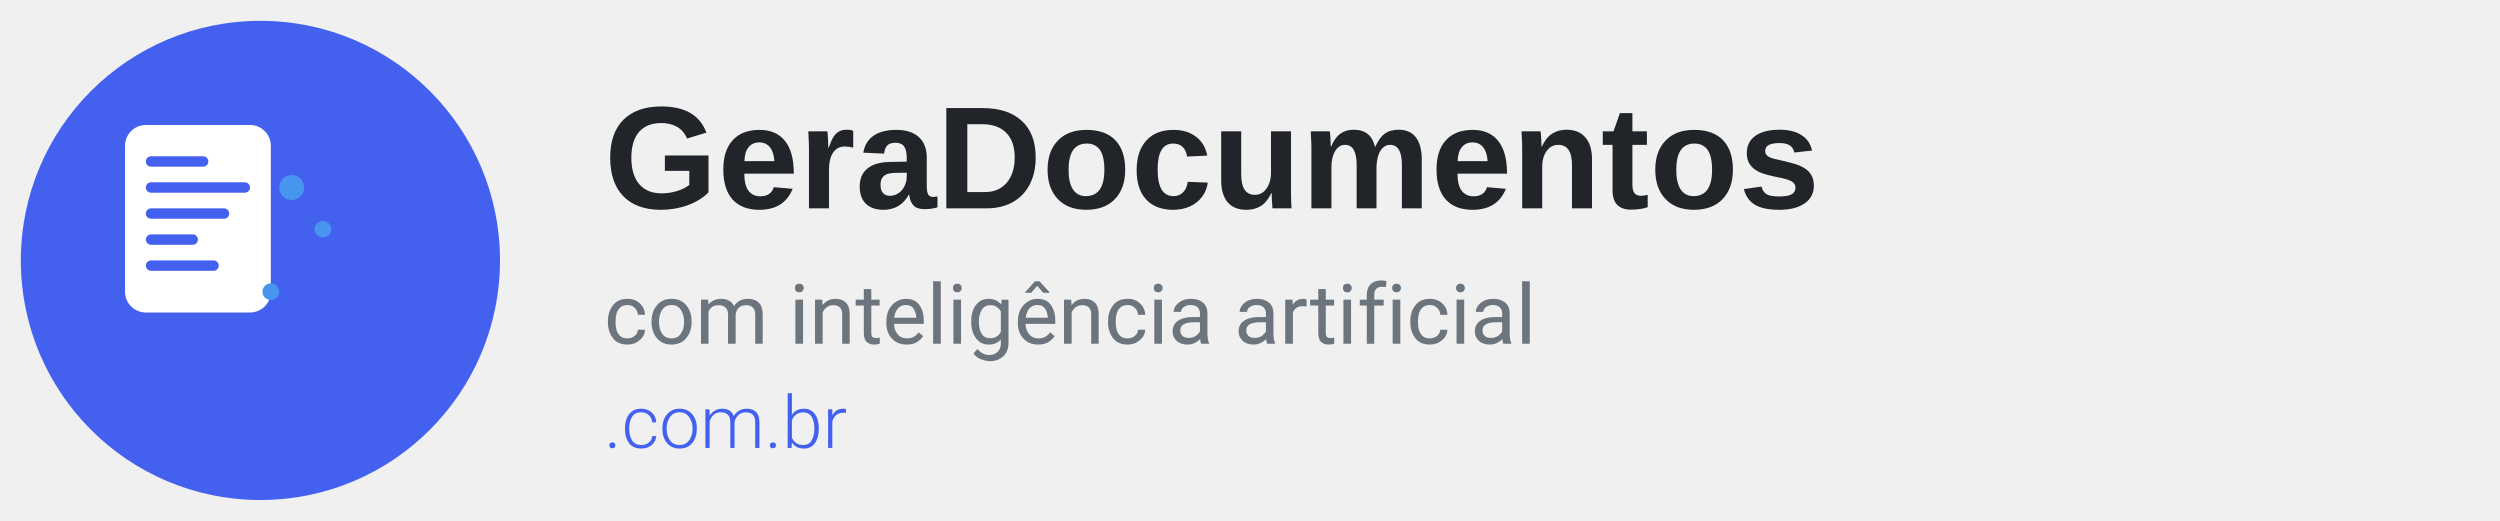
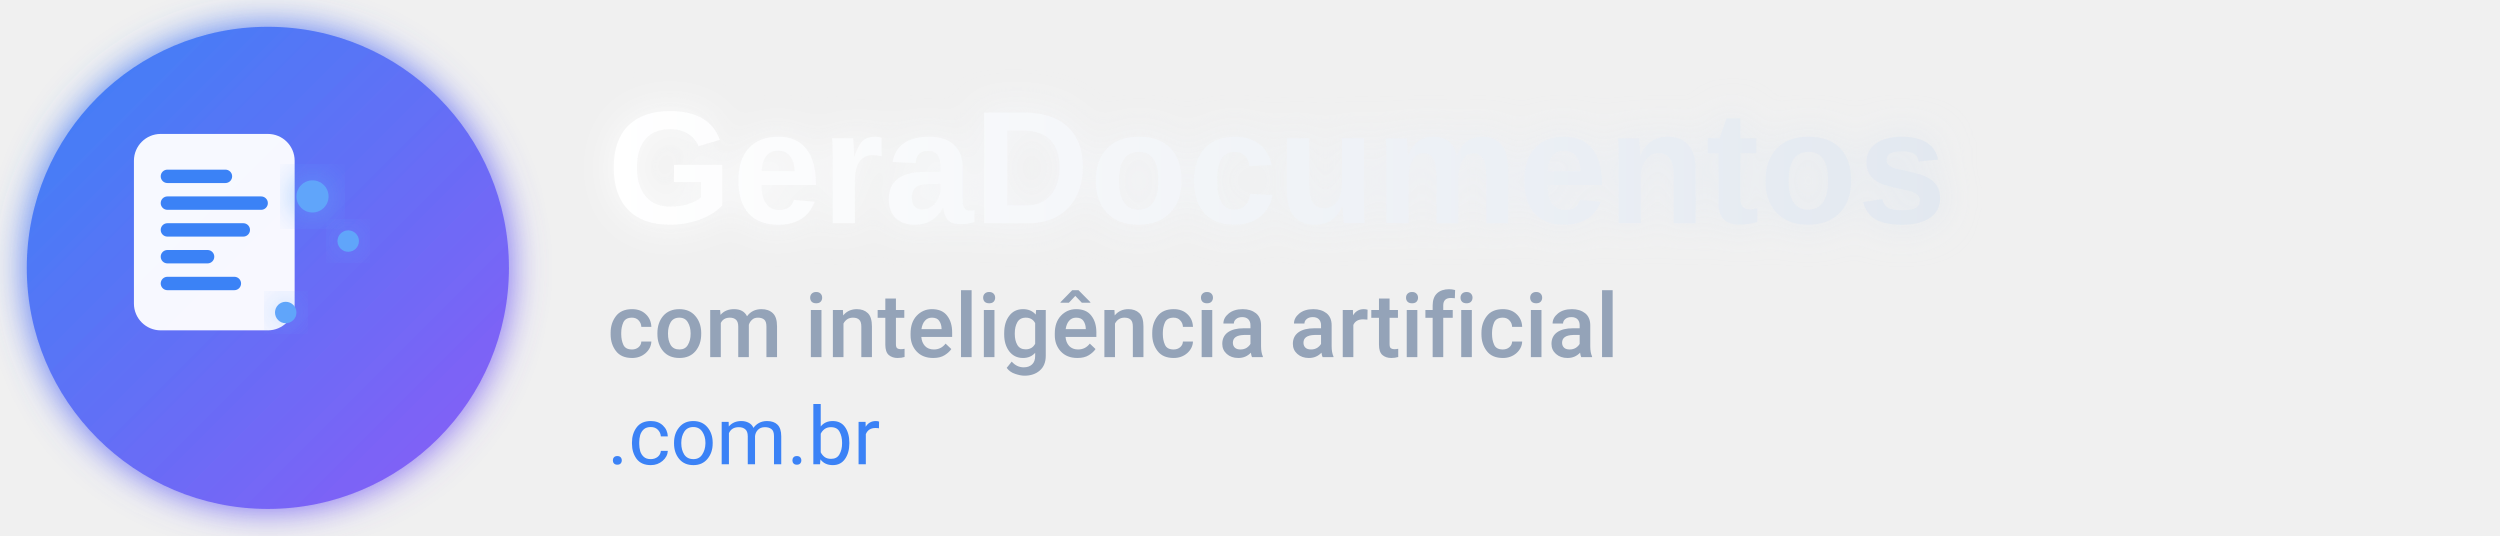
- <svg xmlns="http://www.w3.org/2000/svg" width="240" height="50" viewBox="0 0 240 50" fill="none">
-   <rect x="2" y="2" width="46" height="46" rx="23" fill="#4361ee" />
-   <rect x="12" y="12" width="14" height="18" rx="2" fill="white" />
-   <rect x="14" y="15" width="6" height="1" rx="0.5" fill="#4361ee" />
-   <rect x="14" y="17.5" width="10" height="1" rx="0.5" fill="#4361ee" />
-   <rect x="14" y="20" width="8" height="1" rx="0.5" fill="#4361ee" />
-   <rect x="14" y="22.5" width="5" height="1" rx="0.5" fill="#4361ee" />
-   <rect x="14" y="25" width="7" height="1" rx="0.5" fill="#4361ee" />
-   <circle cx="28" cy="18" r="1.2" fill="#4895ef" />
-   <circle cx="31" cy="22" r="0.8" fill="#4895ef" />
-   <circle cx="26" cy="28" r="0.8" fill="#4895ef" />
-   <text x="58" y="20" font-family="Poppins, Arial, sans-serif" font-size="14" font-weight="700" fill="#212529">
+ <svg xmlns="http://www.w3.org/2000/svg" width="280" height="60" viewBox="0 0 280 60" fill="none">
+   <defs>
+     <linearGradient id="iconGradient" x1="0%" y1="0%" x2="100%" y2="100%">
+       <stop offset="0%" style="stop-color:#3b82f6;stop-opacity:1" />
+       <stop offset="100%" style="stop-color:#8b5cf6;stop-opacity:1" />
+     </linearGradient>
+     <linearGradient id="textGradient" x1="0%" y1="0%" x2="100%" y2="0%">
+       <stop offset="0%" style="stop-color:#ffffff;stop-opacity:1" />
+       <stop offset="100%" style="stop-color:#e2e8f0;stop-opacity:1" />
+     </linearGradient>
+     <filter id="glow" x="-50%" y="-50%" width="200%" height="200%">
+       <feGaussianBlur stdDeviation="2" result="coloredBlur" />
+       <feMerge>
+         <feMergeNode in="coloredBlur" />
+         <feMergeNode in="SourceGraphic" />
+       </feMerge>
+     </filter>
+   </defs>
+   <rect x="3" y="3" width="54" height="54" rx="27" fill="url(#iconGradient)" filter="url(#glow)" />
+   <rect x="15" y="15" width="18" height="22" rx="3" fill="white" opacity="0.95" />
+   <rect x="18" y="19" width="8" height="1.5" rx="0.75" fill="#3b82f6" />
+   <rect x="18" y="22" width="12" height="1.5" rx="0.75" fill="#3b82f6" />
+   <rect x="18" y="25" width="10" height="1.5" rx="0.75" fill="#3b82f6" />
+   <rect x="18" y="28" width="6" height="1.5" rx="0.75" fill="#3b82f6" />
+   <rect x="18" y="31" width="9" height="1.5" rx="0.75" fill="#3b82f6" />
+   <circle cx="35" cy="22" r="1.8" fill="#60a5fa" filter="url(#glow)" />
+   <circle cx="39" cy="27" r="1.2" fill="#60a5fa" filter="url(#glow)" />
+   <circle cx="32" cy="35" r="1.2" fill="#60a5fa" filter="url(#glow)" />
+   <text x="68" y="25" font-family="Poppins, Arial, sans-serif" font-size="18" font-weight="700" fill="url(#textGradient)" filter="url(#glow)">
    GeraDocumentos
  </text>
-   <text x="58" y="33" font-family="Roboto, Arial, sans-serif" font-size="8" font-weight="400" fill="#6c757d">
+   <text x="68" y="40" font-family="Roboto, Arial, sans-serif" font-size="10" font-weight="500" fill="#94a3b8">
    com inteligência artificial
  </text>
-   <text x="58" y="43" font-family="Roboto, Arial, sans-serif" font-size="7" font-weight="300" fill="#4361ee">
+   <text x="68" y="52" font-family="Roboto, Arial, sans-serif" font-size="9" font-weight="400" fill="#3b82f6">
    .com.br
  </text>
</svg>
